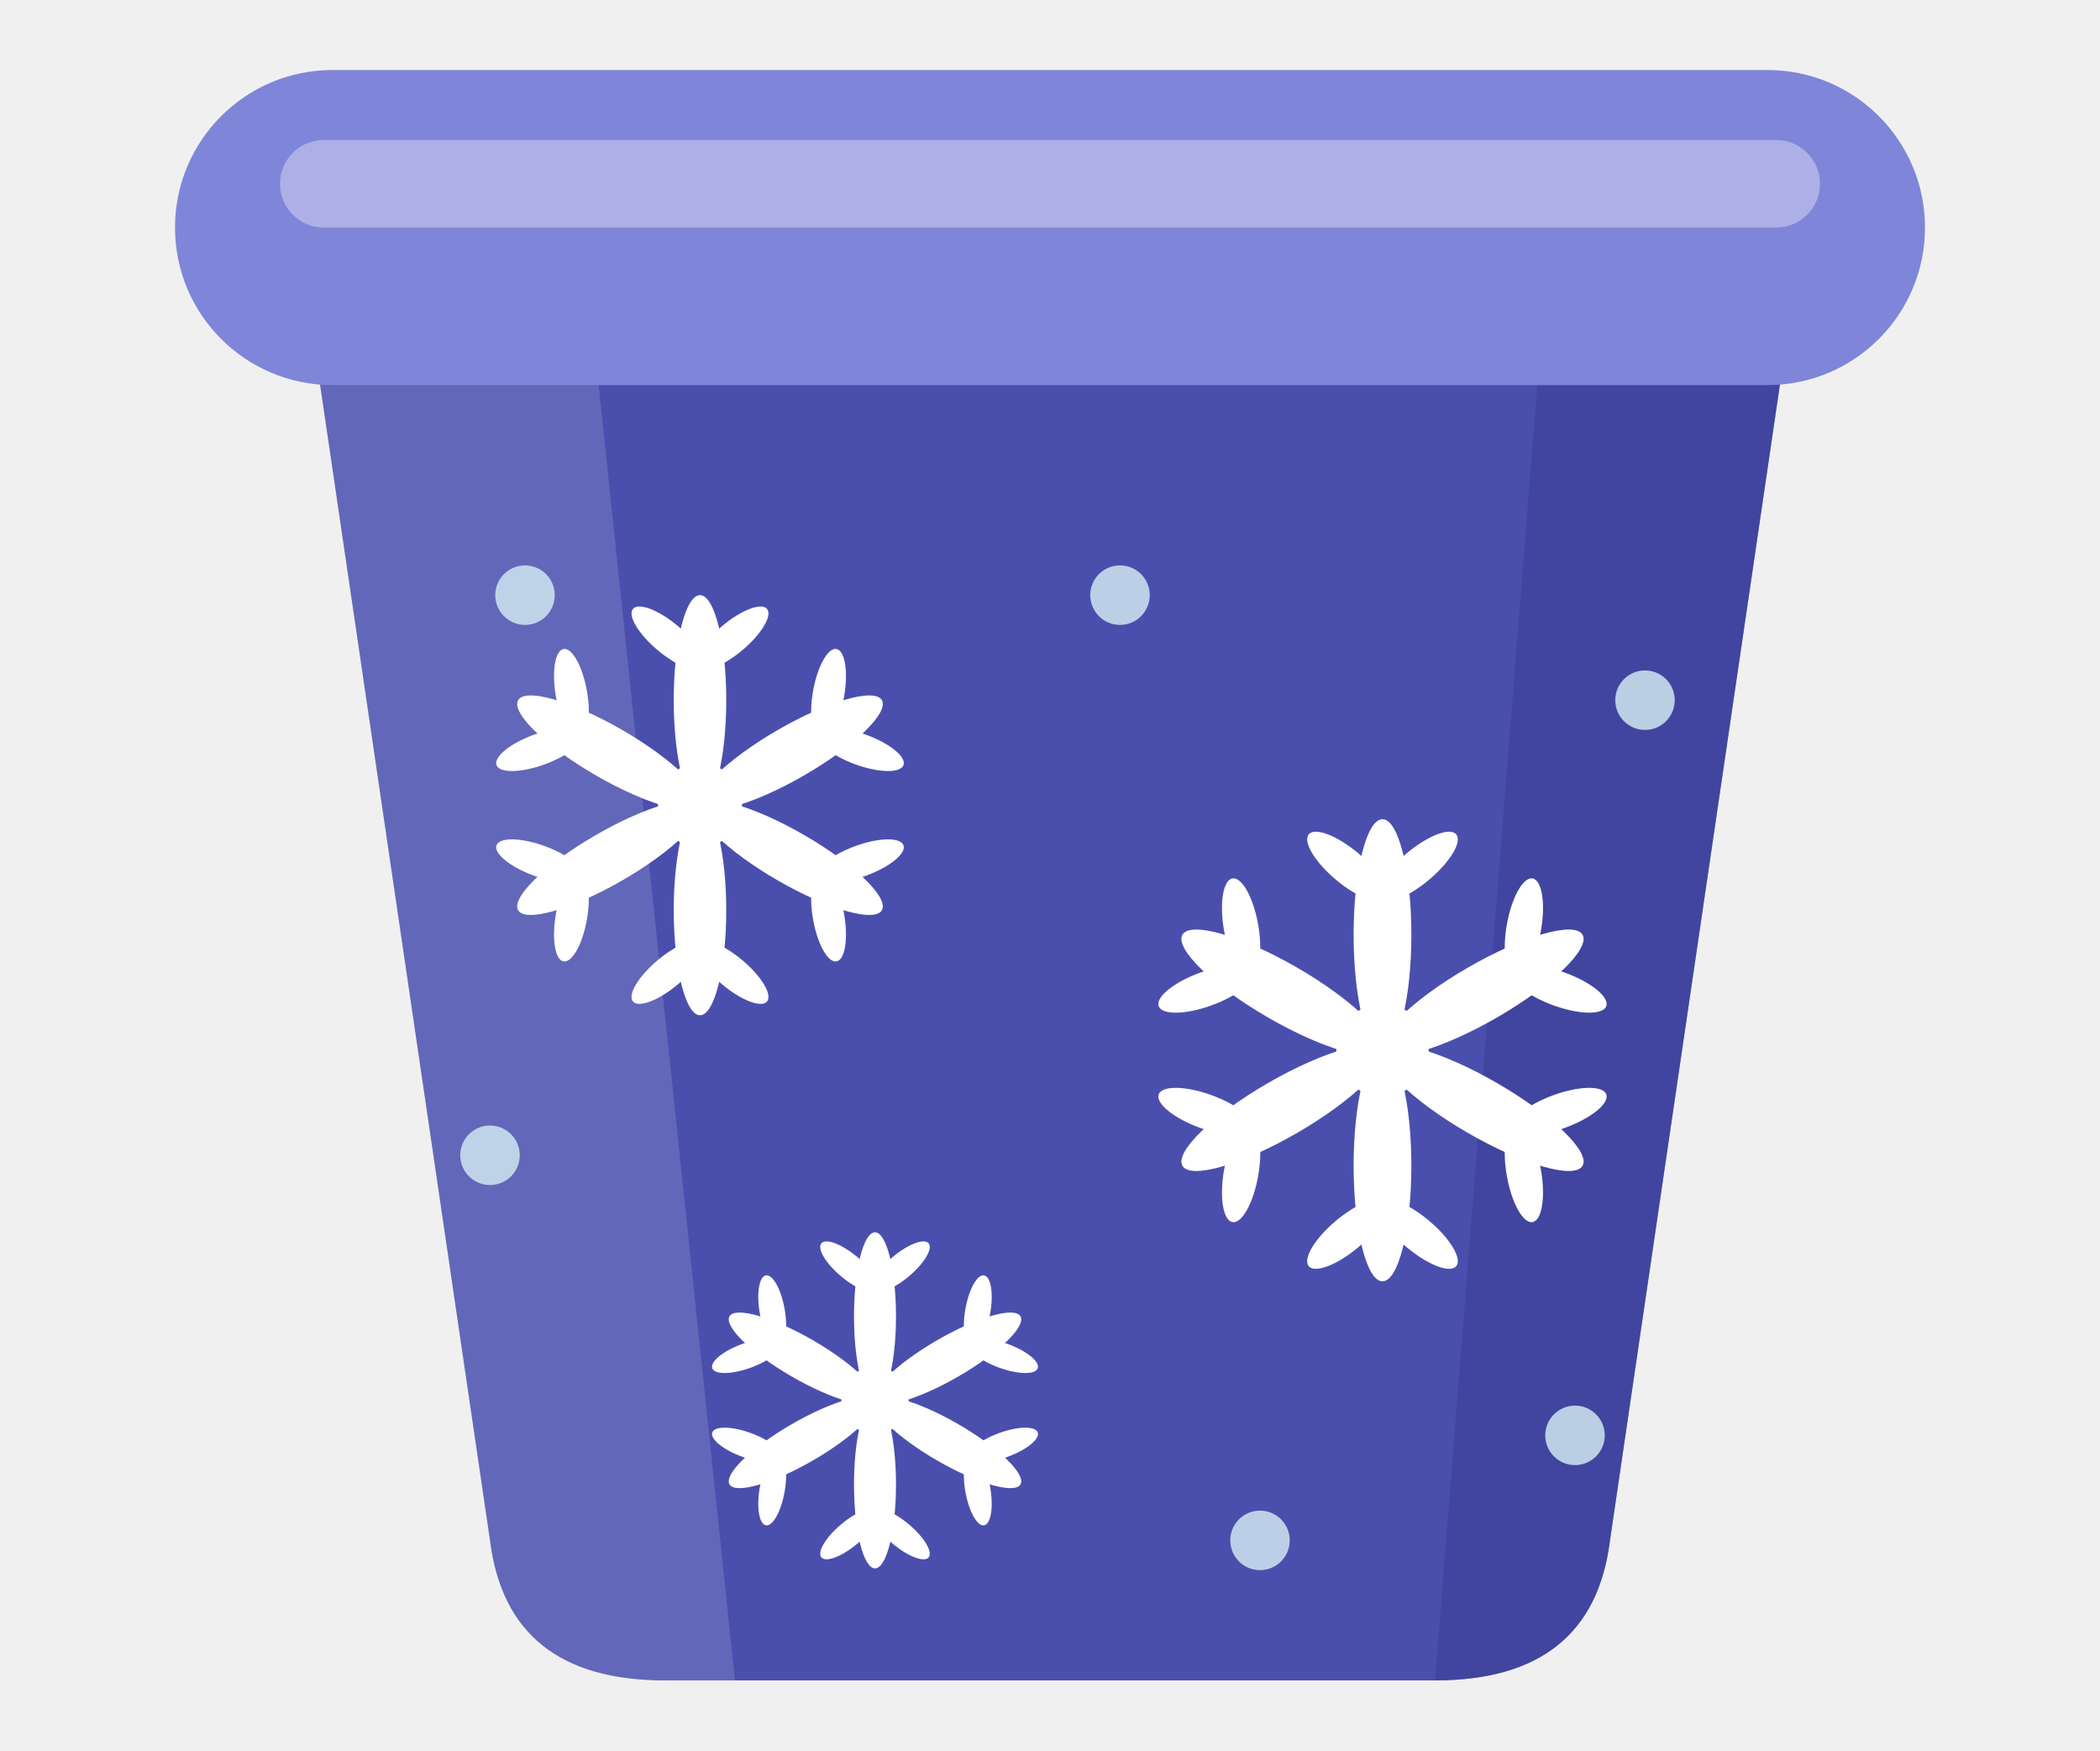
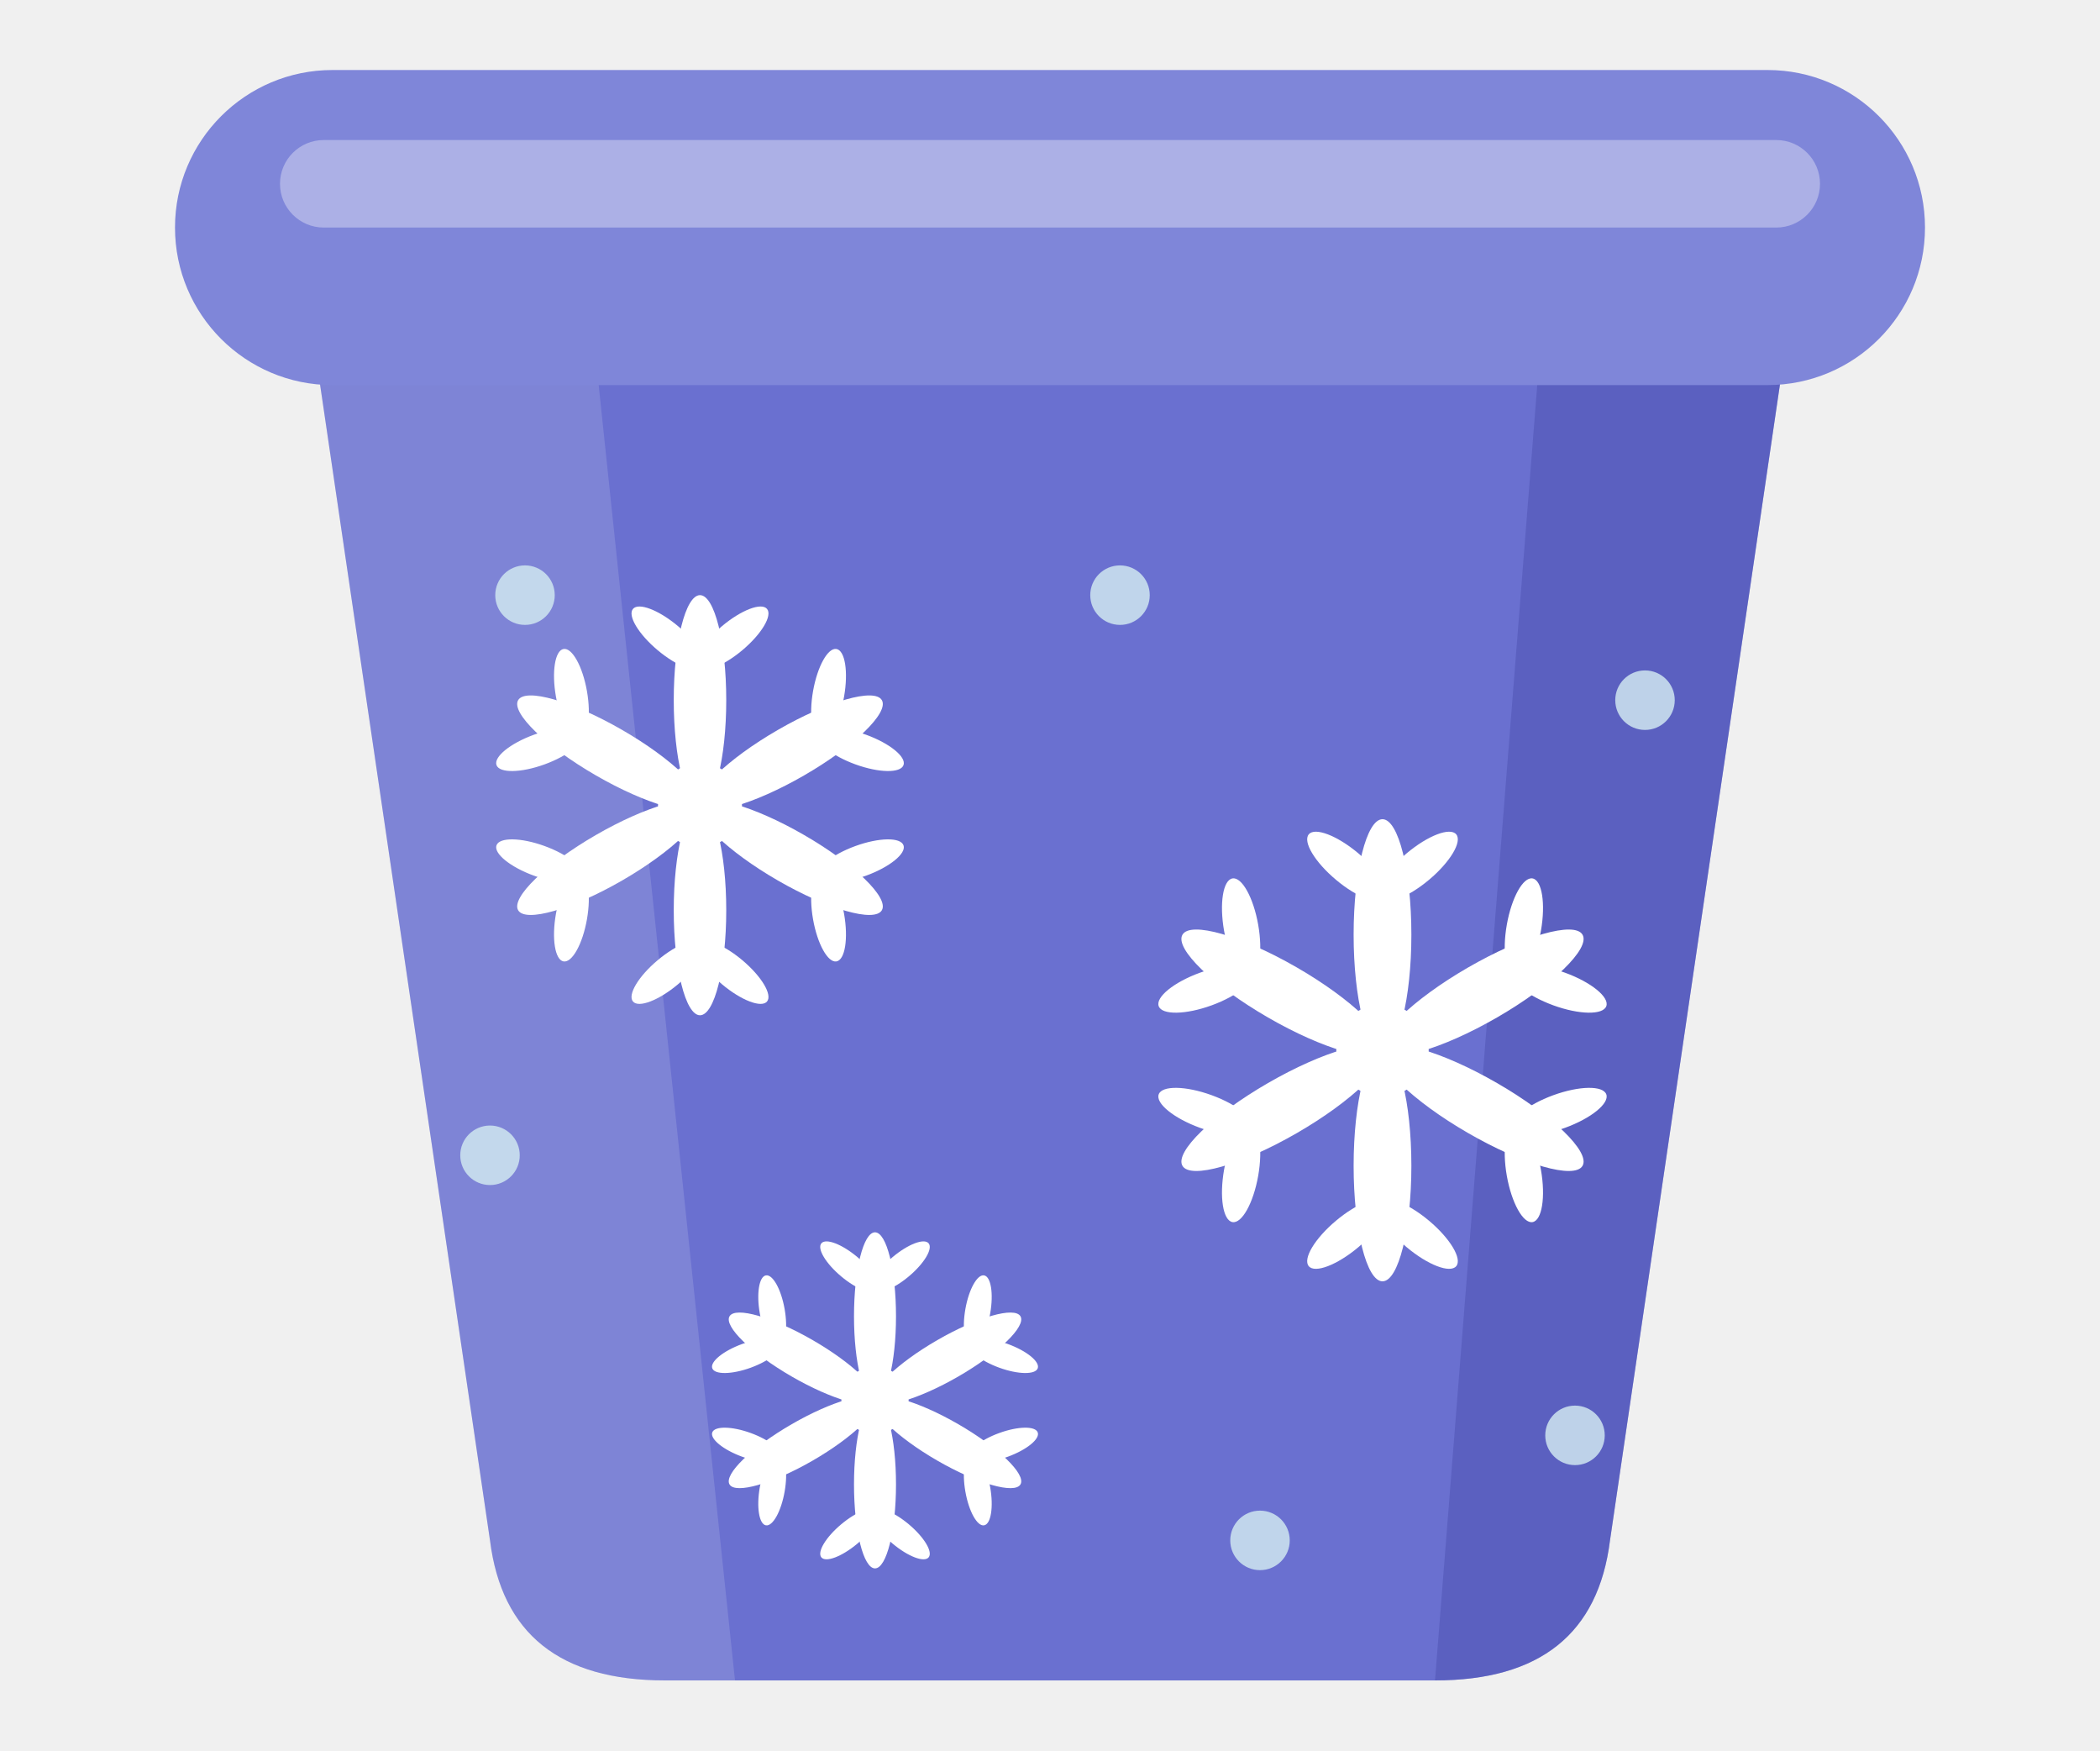
<svg xmlns="http://www.w3.org/2000/svg" viewBox="0 0 120 100" width="120" height="100">
  <defs>
    <clipPath id="pb11">
      <path d="M18 20 L102 20 L92 88 Q91 96 82 96 L38 96 Q29 96 28 88 Z" />
    </clipPath>
  </defs>
-   <path d="M18 20 L102 20 L92 88 Q91 96 82 96 L38 96 Q29 96 28 88 Z" fill="#4A4FAE" />
+   <path d="M18 20 L102 20 L92 88 Q91 96 82 96 L38 96 Q29 96 28 88 Z" fill="#6A70D0" />
  <g clip-path="url(#pb11)">
    <path d="M18 20 L34 20 L42 96 L38 96 Q29 96 28 88 Z" fill="#FFFFFF" fill-opacity="0.14" />
-     <path d="M102 20 L88 20 L82 96 Q91 96 92 88 Z" fill="#363A8C" fill-opacity="0.45" />
+     <path d="M102 20 L88 20 L82 96 Q91 96 92 88 Z" fill="#4A4FAE" fill-opacity="0.45" />
    <g>
      <ellipse cx="0" cy="-6" rx="1.5" ry="6" transform="translate(40 46) rotate(0)" fill="#FFFFFF" />
      <ellipse cx="0" cy="-6" rx="1.5" ry="6" transform="translate(40 46) rotate(60)" fill="#FFFFFF" />
      <ellipse cx="0" cy="-6" rx="1.5" ry="6" transform="translate(40 46) rotate(120)" fill="#FFFFFF" />
      <ellipse cx="0" cy="-6" rx="1.5" ry="6" transform="translate(40 46) rotate(180)" fill="#FFFFFF" />
      <ellipse cx="0" cy="-6" rx="1.5" ry="6" transform="translate(40 46) rotate(240)" fill="#FFFFFF" />
      <ellipse cx="0" cy="-6" rx="1.5" ry="6" transform="translate(40 46) rotate(300)" fill="#FFFFFF" />
      <circle cx="40" cy="46" r="2.4" fill="#FFFFFF" />
      <ellipse cx="0" cy="-2.4" rx="0.9" ry="2.6" transform="translate(40 38) rotate(-50)" fill="#FFFFFF" />
      <ellipse cx="0" cy="-2.4" rx="0.9" ry="2.6" transform="translate(40 38) rotate(50)" fill="#FFFFFF" />
      <ellipse cx="0" cy="-2.4" rx="0.9" ry="2.6" transform="translate(46.93 42) rotate(10)" fill="#FFFFFF" />
      <ellipse cx="0" cy="-2.4" rx="0.9" ry="2.6" transform="translate(46.93 42) rotate(110)" fill="#FFFFFF" />
      <ellipse cx="0" cy="-2.4" rx="0.9" ry="2.6" transform="translate(46.93 50) rotate(70)" fill="#FFFFFF" />
      <ellipse cx="0" cy="-2.4" rx="0.9" ry="2.6" transform="translate(46.93 50) rotate(170)" fill="#FFFFFF" />
      <ellipse cx="0" cy="-2.4" rx="0.9" ry="2.6" transform="translate(40 54) rotate(130)" fill="#FFFFFF" />
      <ellipse cx="0" cy="-2.4" rx="0.9" ry="2.6" transform="translate(40 54) rotate(230)" fill="#FFFFFF" />
      <ellipse cx="0" cy="-2.4" rx="0.9" ry="2.6" transform="translate(33.07 50) rotate(190)" fill="#FFFFFF" />
      <ellipse cx="0" cy="-2.4" rx="0.9" ry="2.6" transform="translate(33.07 50) rotate(290)" fill="#FFFFFF" />
      <ellipse cx="0" cy="-2.4" rx="0.9" ry="2.6" transform="translate(33.07 42) rotate(250)" fill="#FFFFFF" />
      <ellipse cx="0" cy="-2.4" rx="0.9" ry="2.6" transform="translate(33.07 42) rotate(350)" fill="#FFFFFF" />
      <ellipse cx="0" cy="-6.6" rx="1.65" ry="6.6" transform="translate(79 60) rotate(0)" fill="#FFFFFF" />
      <ellipse cx="0" cy="-6.6" rx="1.65" ry="6.6" transform="translate(79 60) rotate(60)" fill="#FFFFFF" />
      <ellipse cx="0" cy="-6.6" rx="1.65" ry="6.6" transform="translate(79 60) rotate(120)" fill="#FFFFFF" />
      <ellipse cx="0" cy="-6.6" rx="1.65" ry="6.6" transform="translate(79 60) rotate(180)" fill="#FFFFFF" />
      <ellipse cx="0" cy="-6.6" rx="1.65" ry="6.6" transform="translate(79 60) rotate(240)" fill="#FFFFFF" />
      <ellipse cx="0" cy="-6.6" rx="1.65" ry="6.6" transform="translate(79 60) rotate(300)" fill="#FFFFFF" />
      <circle cx="79" cy="60" r="2.64" fill="#FFFFFF" />
      <ellipse cx="0" cy="-2.64" rx="0.99" ry="2.86" transform="translate(79 51.2) rotate(-50)" fill="#FFFFFF" />
      <ellipse cx="0" cy="-2.64" rx="0.99" ry="2.86" transform="translate(79 51.2) rotate(50)" fill="#FFFFFF" />
      <ellipse cx="0" cy="-2.64" rx="0.99" ry="2.86" transform="translate(86.62 55.6) rotate(10)" fill="#FFFFFF" />
      <ellipse cx="0" cy="-2.64" rx="0.99" ry="2.86" transform="translate(86.62 55.6) rotate(110)" fill="#FFFFFF" />
      <ellipse cx="0" cy="-2.64" rx="0.99" ry="2.86" transform="translate(86.62 64.4) rotate(70)" fill="#FFFFFF" />
      <ellipse cx="0" cy="-2.64" rx="0.99" ry="2.86" transform="translate(86.62 64.4) rotate(170)" fill="#FFFFFF" />
      <ellipse cx="0" cy="-2.64" rx="0.99" ry="2.86" transform="translate(79 68.8) rotate(130)" fill="#FFFFFF" />
      <ellipse cx="0" cy="-2.64" rx="0.99" ry="2.86" transform="translate(79 68.8) rotate(230)" fill="#FFFFFF" />
      <ellipse cx="0" cy="-2.64" rx="0.99" ry="2.86" transform="translate(71.38 64.4) rotate(190)" fill="#FFFFFF" />
      <ellipse cx="0" cy="-2.64" rx="0.99" ry="2.86" transform="translate(71.38 64.4) rotate(290)" fill="#FFFFFF" />
      <ellipse cx="0" cy="-2.64" rx="0.99" ry="2.86" transform="translate(71.38 55.6) rotate(250)" fill="#FFFFFF" />
      <ellipse cx="0" cy="-2.64" rx="0.99" ry="2.86" transform="translate(71.38 55.6) rotate(350)" fill="#FFFFFF" />
      <ellipse cx="0" cy="-4.8" rx="1.2" ry="4.8" transform="translate(50 80) rotate(0)" fill="#FFFFFF" />
      <ellipse cx="0" cy="-4.8" rx="1.2" ry="4.8" transform="translate(50 80) rotate(60)" fill="#FFFFFF" />
      <ellipse cx="0" cy="-4.8" rx="1.2" ry="4.8" transform="translate(50 80) rotate(120)" fill="#FFFFFF" />
      <ellipse cx="0" cy="-4.8" rx="1.2" ry="4.8" transform="translate(50 80) rotate(180)" fill="#FFFFFF" />
      <ellipse cx="0" cy="-4.8" rx="1.2" ry="4.8" transform="translate(50 80) rotate(240)" fill="#FFFFFF" />
      <ellipse cx="0" cy="-4.8" rx="1.2" ry="4.8" transform="translate(50 80) rotate(300)" fill="#FFFFFF" />
      <circle cx="50" cy="80" r="1.92" fill="#FFFFFF" />
      <ellipse cx="0" cy="-1.92" rx="0.72" ry="2.08" transform="translate(50 73.6) rotate(-50)" fill="#FFFFFF" />
      <ellipse cx="0" cy="-1.92" rx="0.72" ry="2.08" transform="translate(50 73.6) rotate(50)" fill="#FFFFFF" />
      <ellipse cx="0" cy="-1.92" rx="0.72" ry="2.08" transform="translate(55.54 76.8) rotate(10)" fill="#FFFFFF" />
      <ellipse cx="0" cy="-1.92" rx="0.72" ry="2.08" transform="translate(55.54 76.8) rotate(110)" fill="#FFFFFF" />
      <ellipse cx="0" cy="-1.92" rx="0.72" ry="2.08" transform="translate(55.54 83.2) rotate(70)" fill="#FFFFFF" />
      <ellipse cx="0" cy="-1.92" rx="0.72" ry="2.08" transform="translate(55.54 83.2) rotate(170)" fill="#FFFFFF" />
      <ellipse cx="0" cy="-1.92" rx="0.72" ry="2.08" transform="translate(50 86.4) rotate(130)" fill="#FFFFFF" />
      <ellipse cx="0" cy="-1.92" rx="0.72" ry="2.08" transform="translate(50 86.4) rotate(230)" fill="#FFFFFF" />
      <ellipse cx="0" cy="-1.92" rx="0.72" ry="2.08" transform="translate(44.46 83.2) rotate(190)" fill="#FFFFFF" />
      <ellipse cx="0" cy="-1.92" rx="0.72" ry="2.08" transform="translate(44.46 83.2) rotate(290)" fill="#FFFFFF" />
      <ellipse cx="0" cy="-1.92" rx="0.72" ry="2.08" transform="translate(44.46 76.8) rotate(250)" fill="#FFFFFF" />
      <ellipse cx="0" cy="-1.92" rx="0.72" ry="2.08" transform="translate(44.46 76.8) rotate(350)" fill="#FFFFFF" />
      <g opacity="0.85">
        <circle cx="28" cy="66" r="1.7" fill="#CFE6F0" />
      </g>
      <g opacity="0.85">
        <circle cx="64" cy="34" r="1.7" fill="#CFE6F0" />
      </g>
      <g opacity="0.85">
        <circle cx="94" cy="40" r="1.7" fill="#CFE6F0" />
      </g>
      <g opacity="0.85">
        <circle cx="72" cy="88" r="1.7" fill="#CFE6F0" />
      </g>
      <g opacity="0.85">
        <circle cx="90" cy="82" r="1.7" fill="#CFE6F0" />
      </g>
      <g opacity="0.85">
        <circle cx="30" cy="34" r="1.7" fill="#CFE6F0" />
      </g>
    </g>
  </g>
  <rect x="10" y="4" width="100" height="18" rx="9" fill="#7F86D9" />
  <rect x="16" y="8" width="88" height="5" rx="2.5" fill="#FFFFFF" fill-opacity="0.35" />
</svg>
